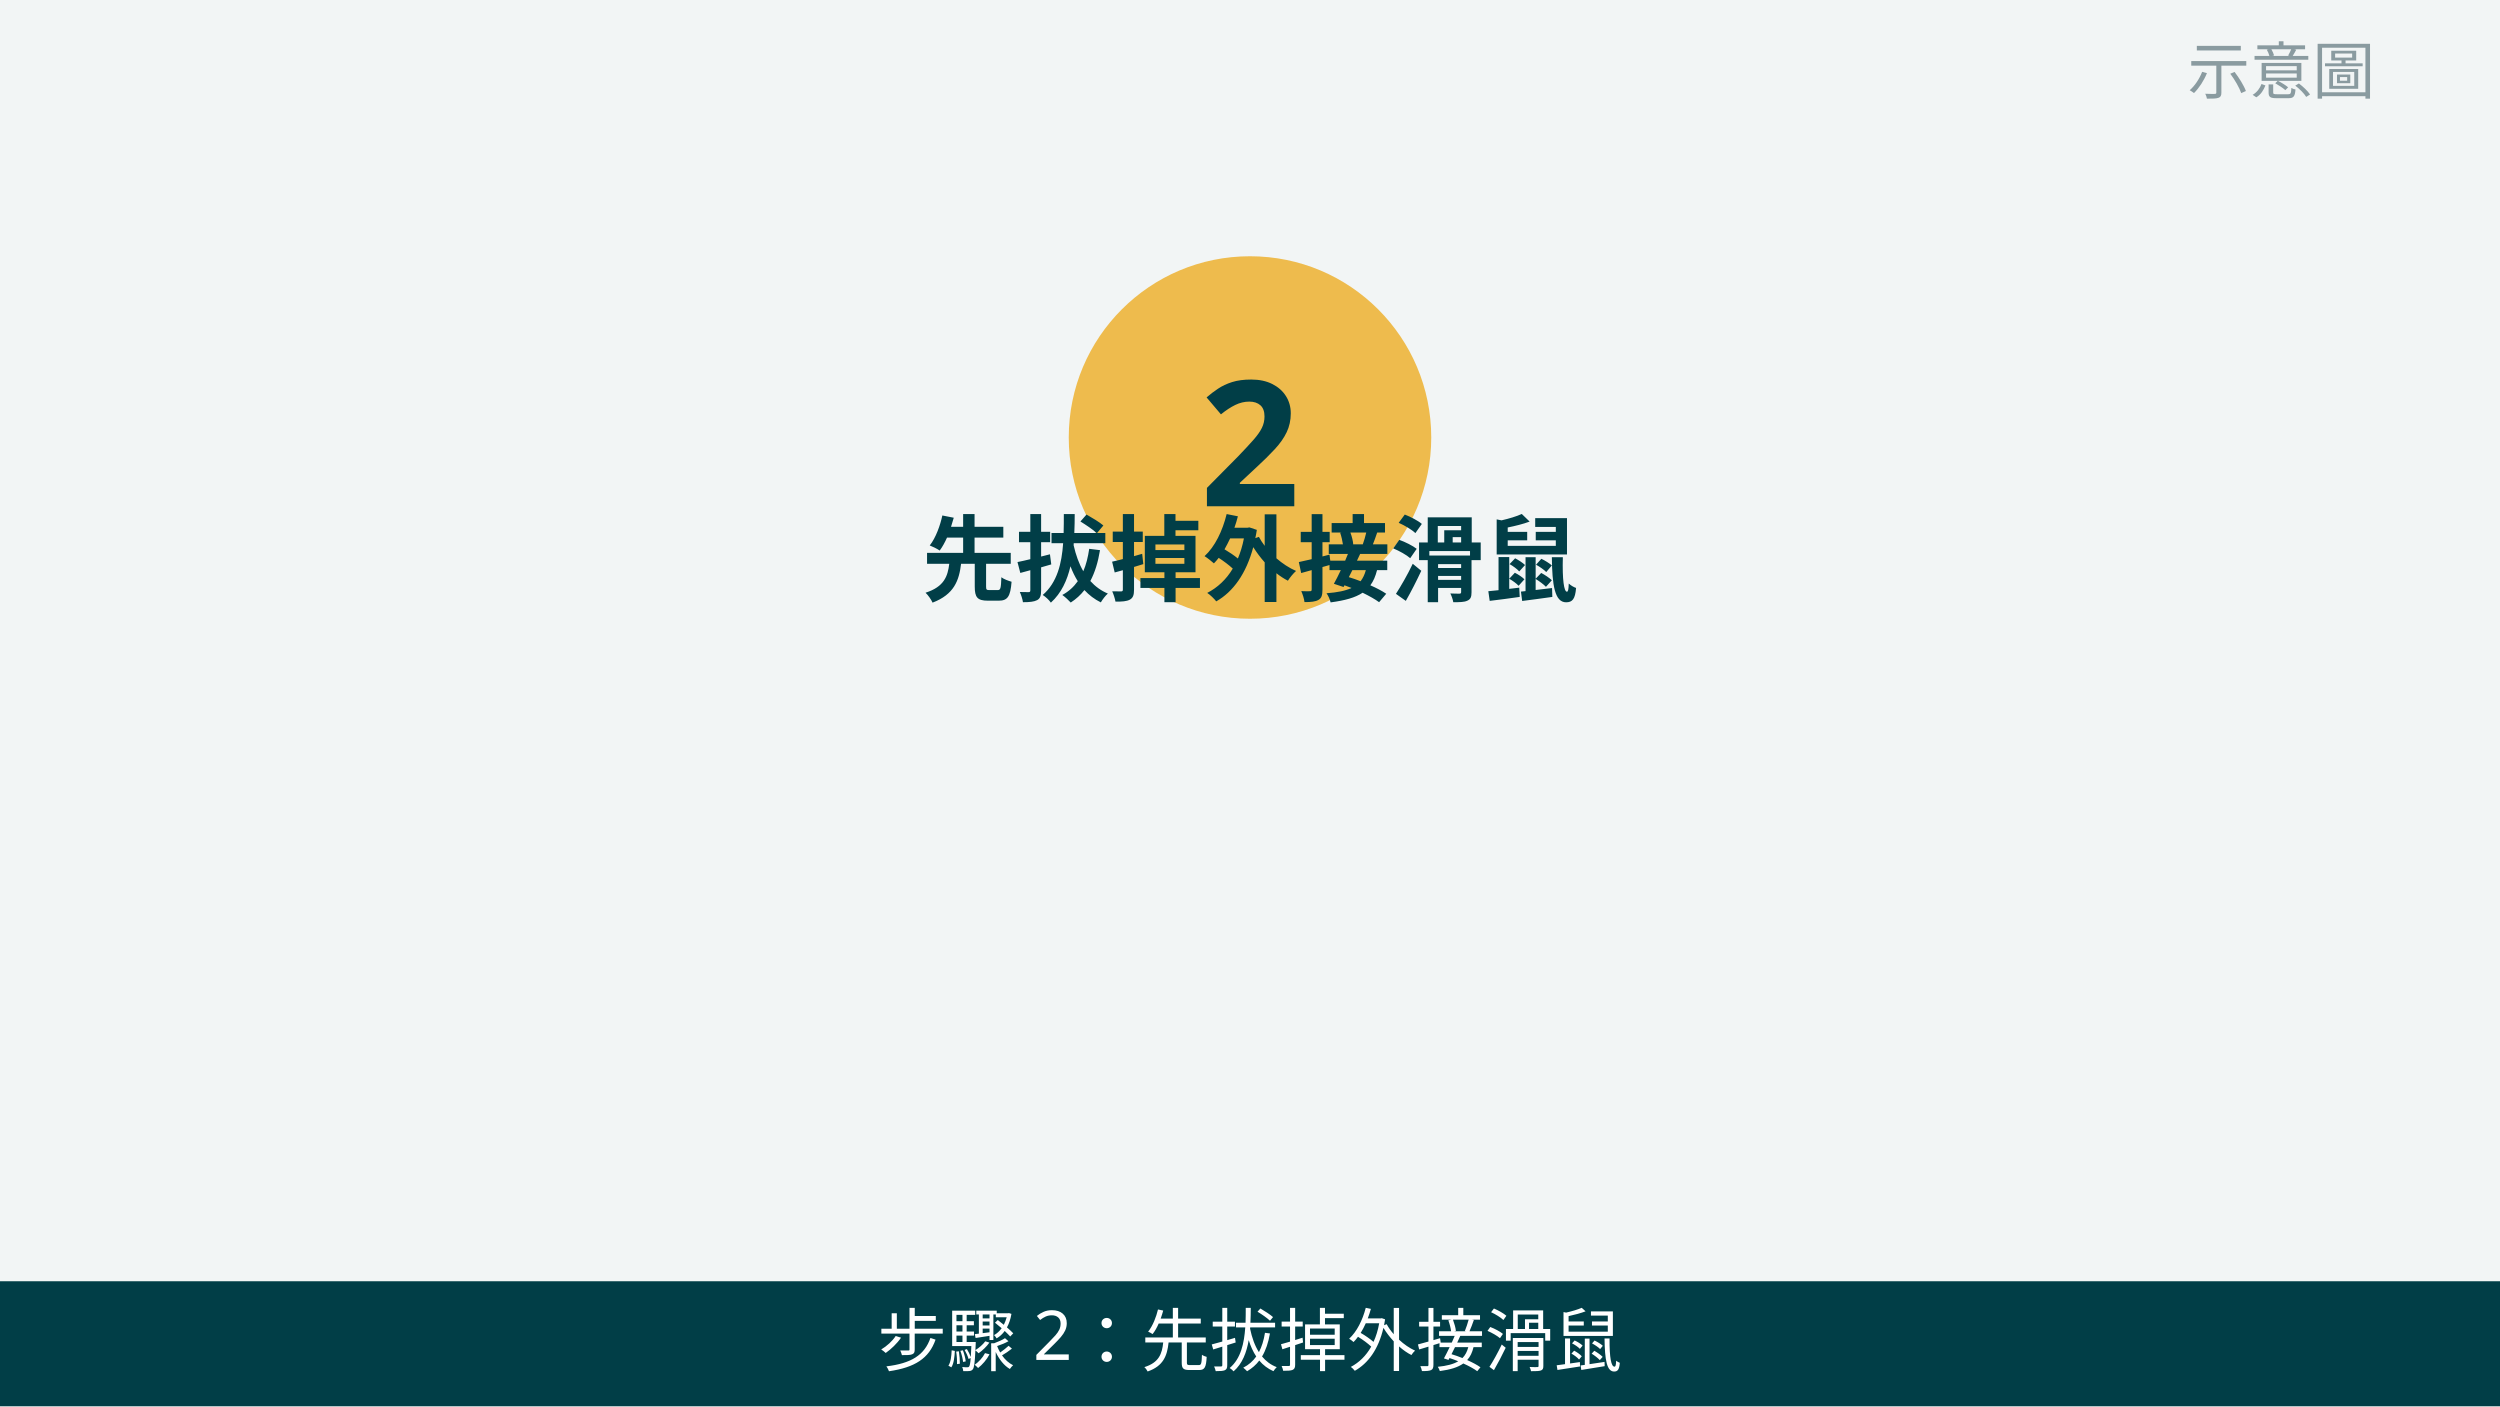
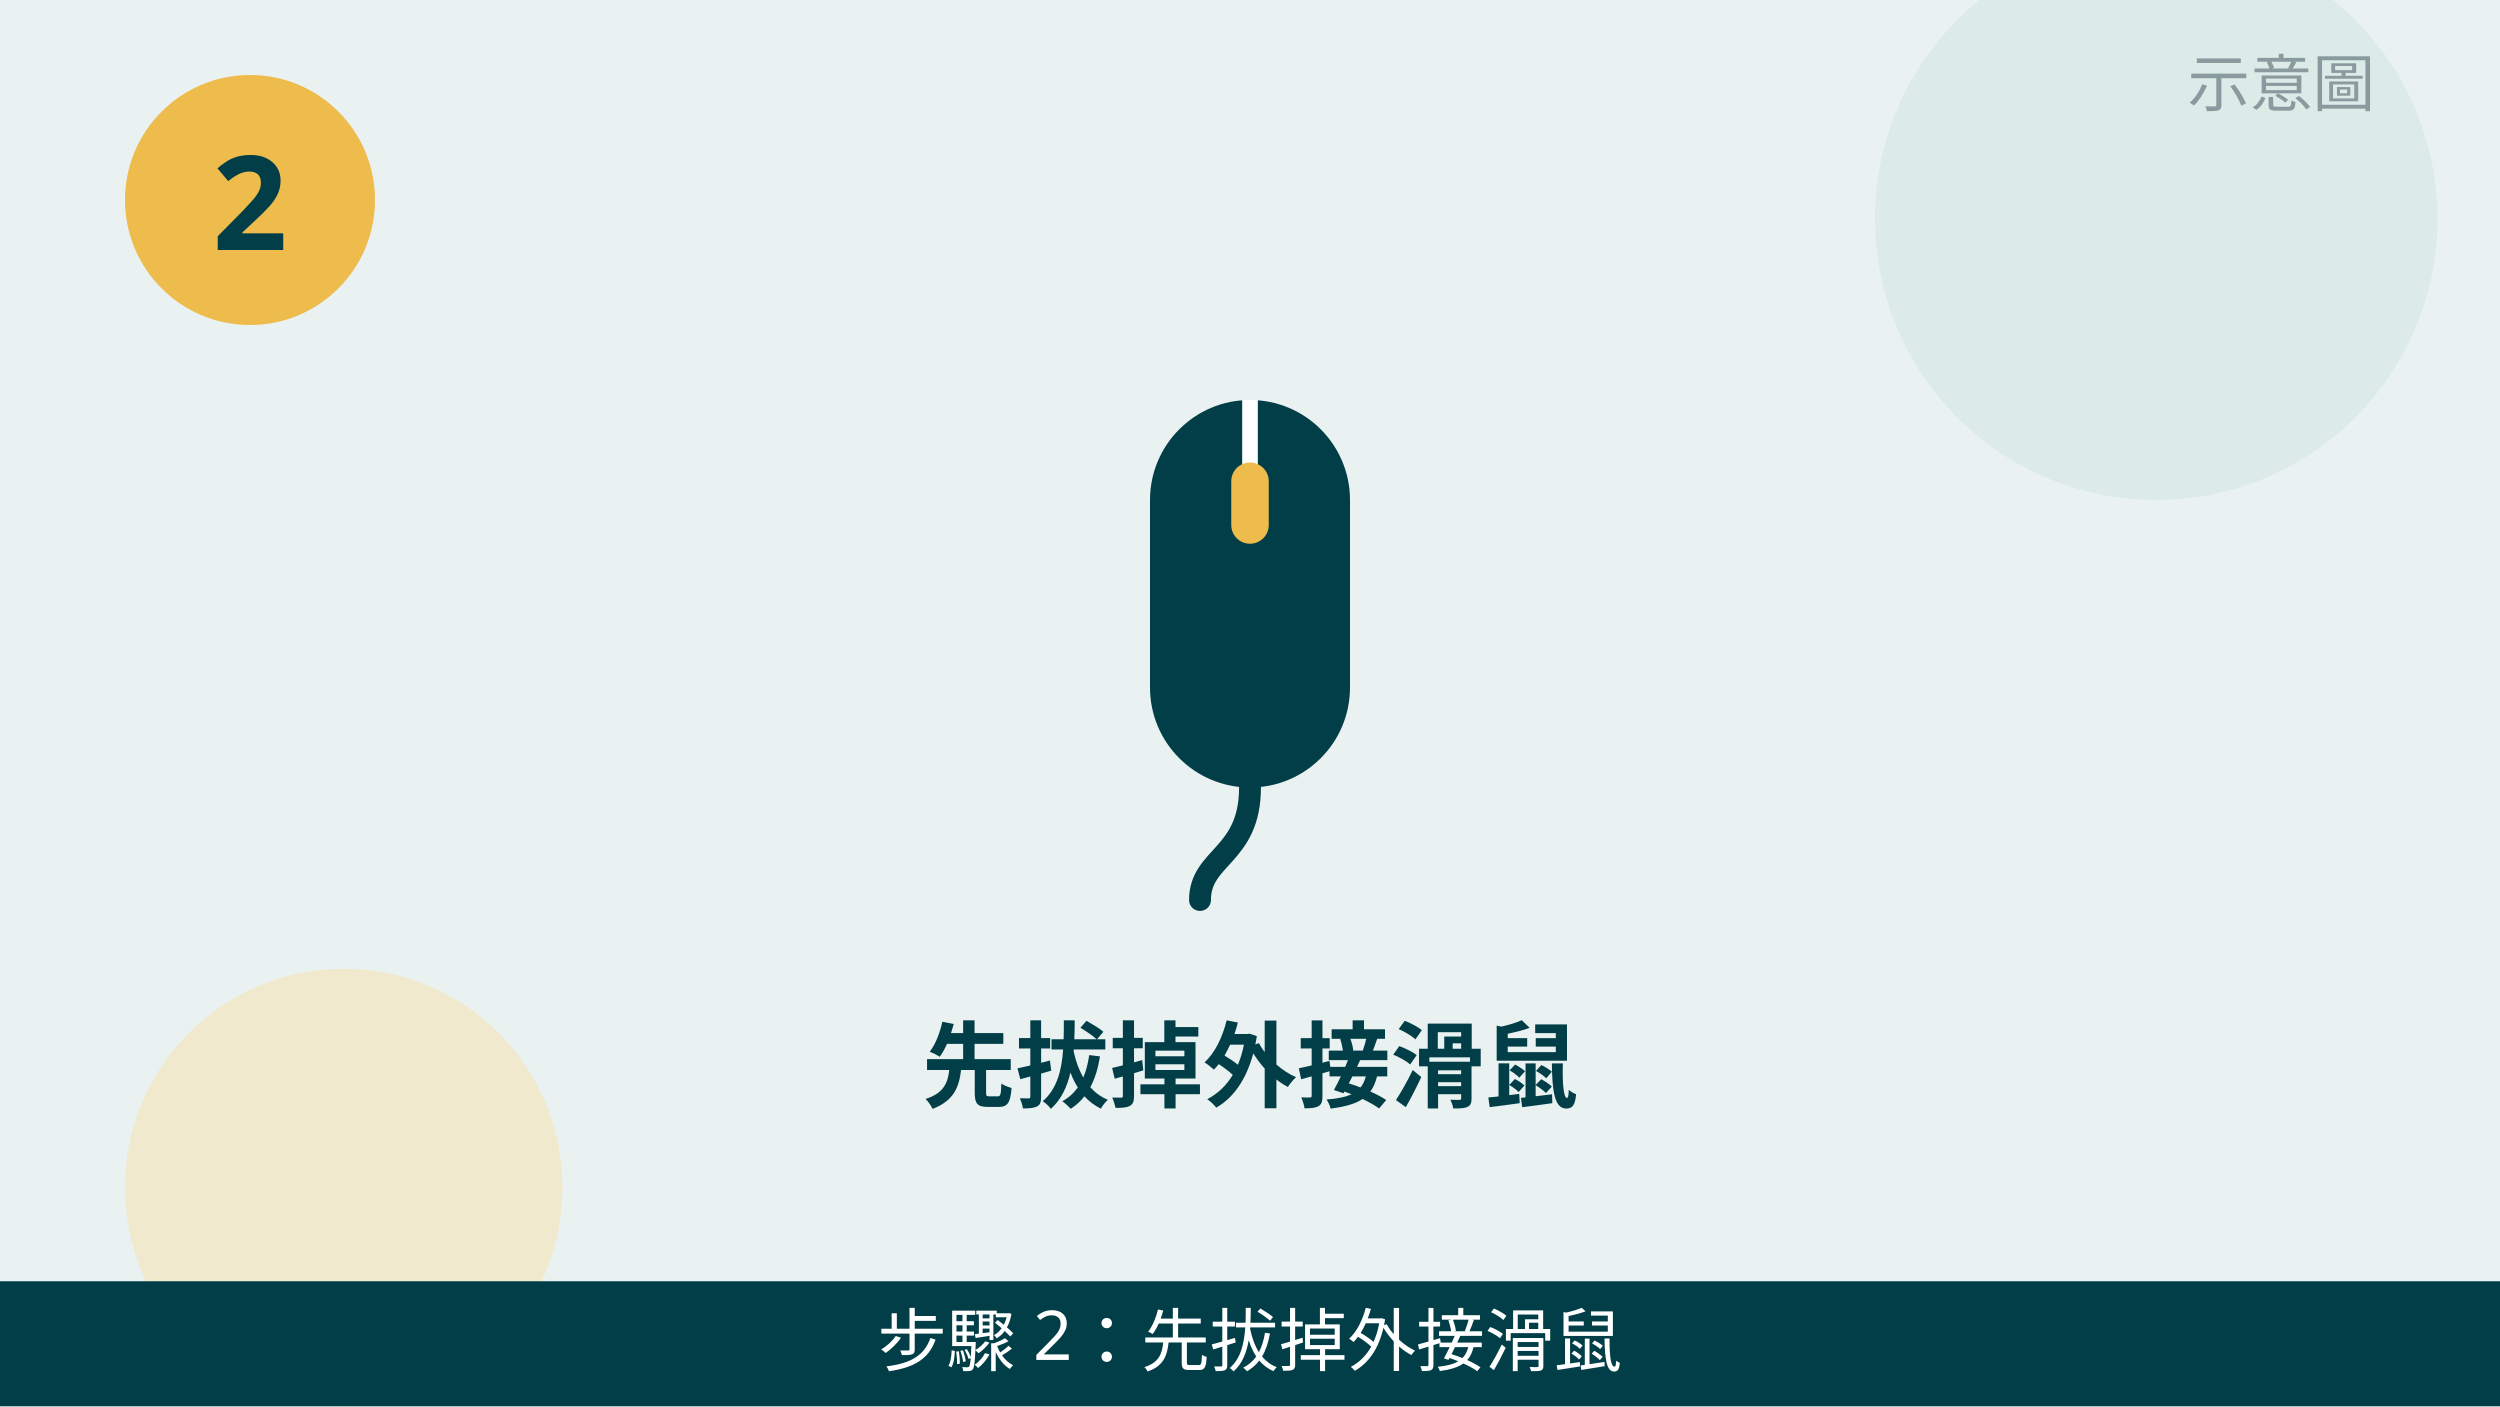
<svg xmlns="http://www.w3.org/2000/svg" width="800" height="450" viewBox="0 0 800 450" font-family="Noto Sans TC, sans-serif">
-   <rect width="800" height="450" fill="#f2f5f5" />
-   <text x="700" y="30" font-size="20" fill="#8a9ba0">示意圖</text>
-   <circle cx="400" cy="140" r="58" fill="#eebb4d" />
-   <text x="400" y="162" font-size="56" fill="#013e47" text-anchor="middle" font-weight="bold">2</text>
-   <text x="400" y="190" font-size="30" fill="#013e47" text-anchor="middle" font-weight="bold">先拔掉外接滑鼠</text>
+   <rect width="800" height="450" fill="#e9f2f1" />
+   <circle cx="690" cy="70" r="90" fill="#dcebe8" />
+   <circle cx="110" cy="380" r="70" fill="#f3e5bd" opacity="0.7" />
+   <text x="700" y="34" font-size="20" fill="#8a9ba0">示意圖</text>
+   <circle cx="80" cy="64" r="40" fill="#eebb4d" />
+   <text x="80" y="80" font-size="42" fill="#013e47" text-anchor="middle" font-weight="bold">2</text>
+   <g transform="translate(300,96)">
+     <rect x="68" y="32" width="64" height="124" rx="32" fill="#013e47" />
+     <path d="M100 32 v44" stroke="#ffffff" stroke-width="5" />
+     <rect x="94" y="52" width="12" height="26" rx="6" fill="#eebb4d" />
+     <path d="M100 156 C100 178 84 178 84 192" stroke="#013e47" stroke-width="7" fill="none" stroke-linecap="round" />
+   </g>
+   <text x="400" y="352" font-size="30" fill="#013e47" text-anchor="middle" font-weight="bold">先拔掉外接滑鼠</text>
  <rect x="0" y="410" width="800" height="40" fill="#013e47" />
  <text x="400" y="437" font-size="22" fill="#ffffff" text-anchor="middle">步驟 2：先拔掉外接滑鼠</text>
</svg>
